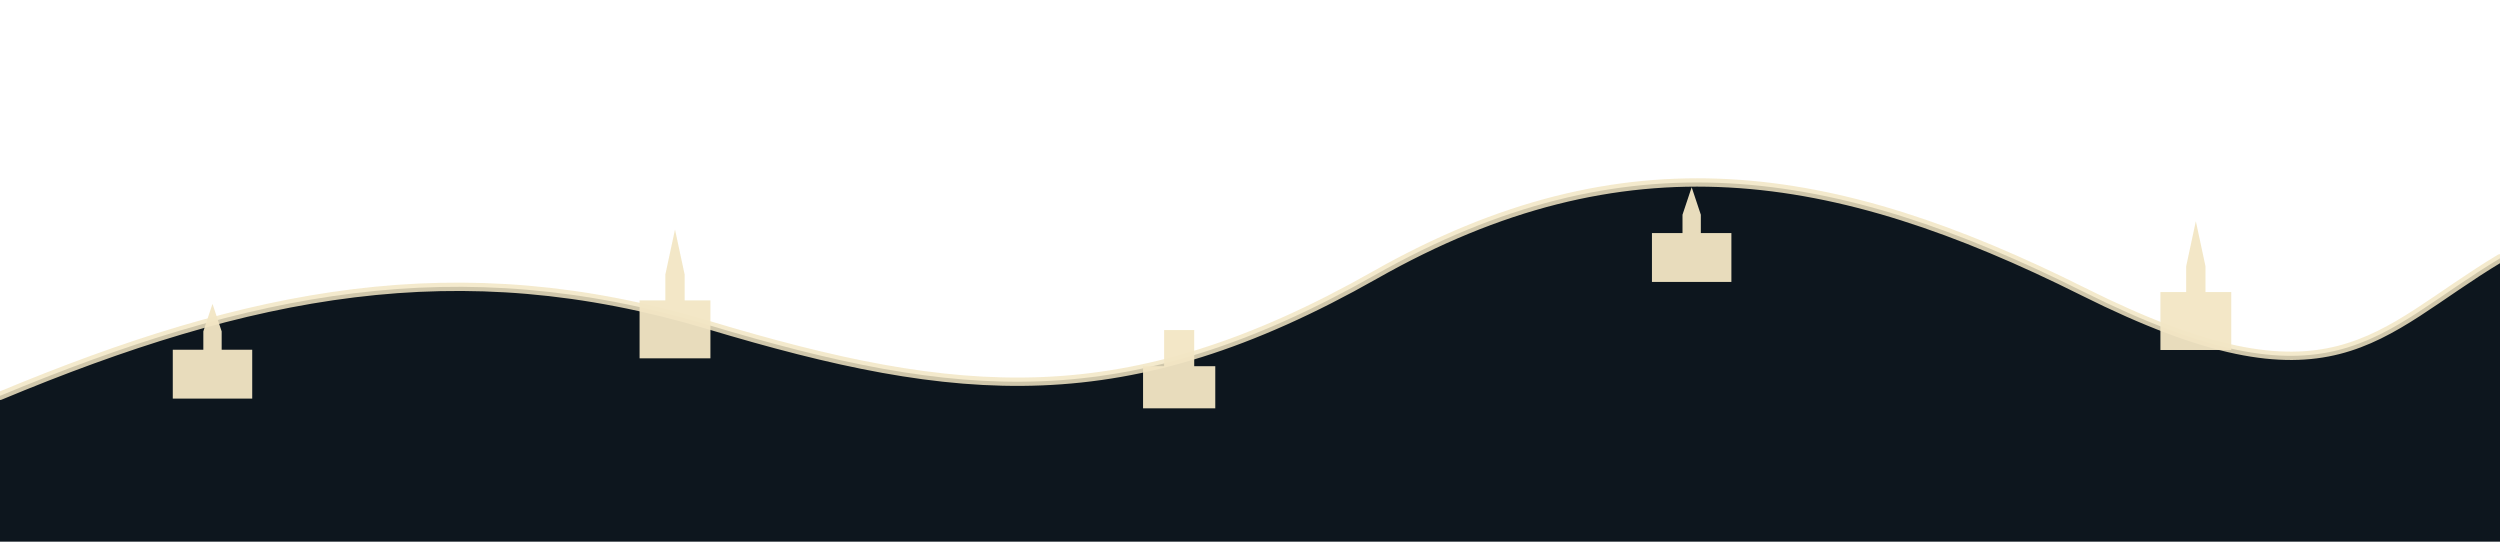
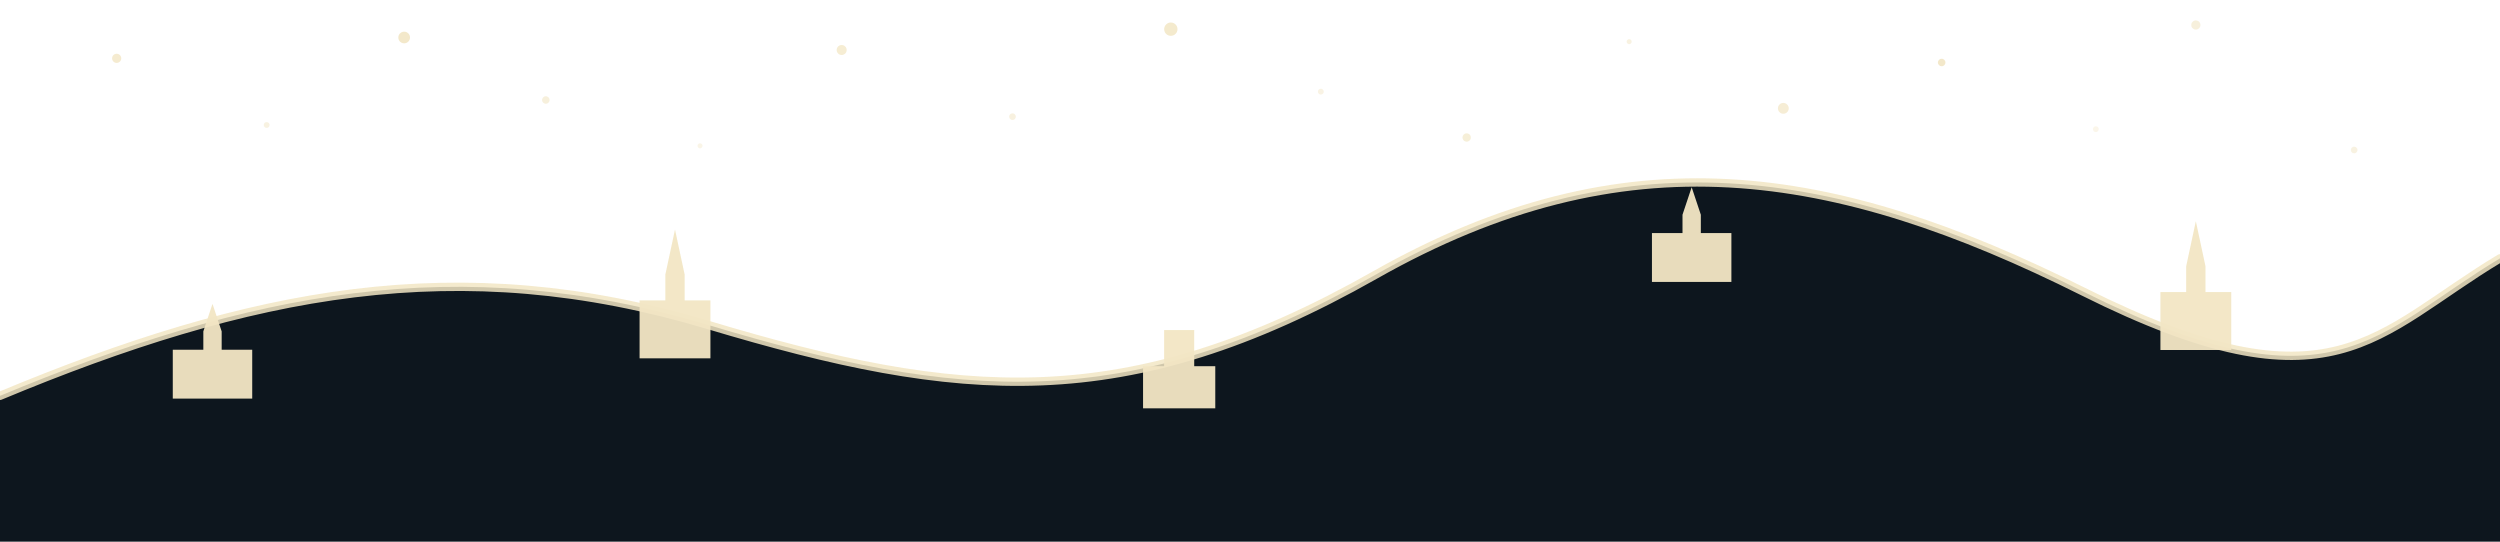
<svg xmlns="http://www.w3.org/2000/svg" viewBox="0 0 600 130" aria-hidden="true" focusable="false">
  <defs>
    <symbol id="church-tower" viewBox="0 0 30 40">
      <path d="M2 40V24h10v-6l3-9 3 9v6h10v16z" fill="#F2E6C4" />
    </symbol>
    <symbol id="church-spire" viewBox="0 0 30 44">
      <path d="M4 44V26h8V18l3-14 3 14v8h8v18z" fill="#F2E6C4" />
    </symbol>
    <symbol id="church-square" viewBox="0 0 30 36">
      <path d="M3 36V22h7V10h10v12h7v14z" fill="#F2E6C4" />
    </symbol>
  </defs>
+   <g>
+     <circle cx="28" cy="14" r="1.1" fill="#F2E6C4" fill-opacity="0.8" />
+     <circle cx="64" cy="30" r="0.7" fill="#F2E6C4" fill-opacity="0.5" />
+     <circle cx="97" cy="9" r="1.4" fill="#F2E6C4" fill-opacity="0.9" />
+     <circle cx="131" cy="24" r="0.9" fill="#F2E6C4" fill-opacity="0.6" />
+     <circle cx="168" cy="35" r="0.6" fill="#F2E6C4" fill-opacity="0.4" />
+     <circle cx="202" cy="12" r="1.2" fill="#F2E6C4" fill-opacity="0.75" />
+     <circle cx="243" cy="28" r="0.8" fill="#F2E6C4" fill-opacity="0.55" />
+     <circle cx="281" cy="7" r="1.6" fill="#F2E6C4" fill-opacity="0.85" />
+     <circle cx="317" cy="22" r="0.7" fill="#F2E6C4" fill-opacity="0.45" />
+     <circle cx="352" cy="33" r="1" fill="#F2E6C4" fill-opacity="0.65" />
+     <circle cx="391" cy="10" r="0.6" fill="#F2E6C4" fill-opacity="0.5" />
+     <circle cx="428" cy="26" r="1.3" fill="#F2E6C4" fill-opacity="0.7" />
+     <circle cx="466" cy="15" r="0.9" fill="#F2E6C4" fill-opacity="0.9" />
+     <circle cx="503" cy="31" r="0.7" fill="#F2E6C4" fill-opacity="0.35" />
+     <circle cx="527" cy="6" r="1.1" fill="#F2E6C4" fill-opacity="0.6" />
+     <circle cx="565" cy="36" r="0.8" fill="#F2E6C4" fill-opacity="0.5" />
+   </g>
  <path d="M0 95C60 70 110 60 170 78S270 100 330 66 440 40 500 70 570 80 600 62V130H0z" fill="#0d161e" />
  <path d="M0 95C60 70 110 60 170 78S270 100 330 66 440 40 500 70 570 80 600 62" fill="none" stroke="#F2E6C4" stroke-width="2" stroke-linecap="round" opacity=".85" />
  <g opacity=".95">
    <use href="#church-tower" x="40" y="66" width="22" height="30" />
    <use href="#church-spire" x="150" y="52" width="24" height="34" />
    <use href="#church-square" x="272" y="72" width="22" height="26" />
    <use href="#church-tower" x="395" y="38" width="22" height="30" />
    <use href="#church-spire" x="515" y="50" width="24" height="34" />
  </g>
</svg>
